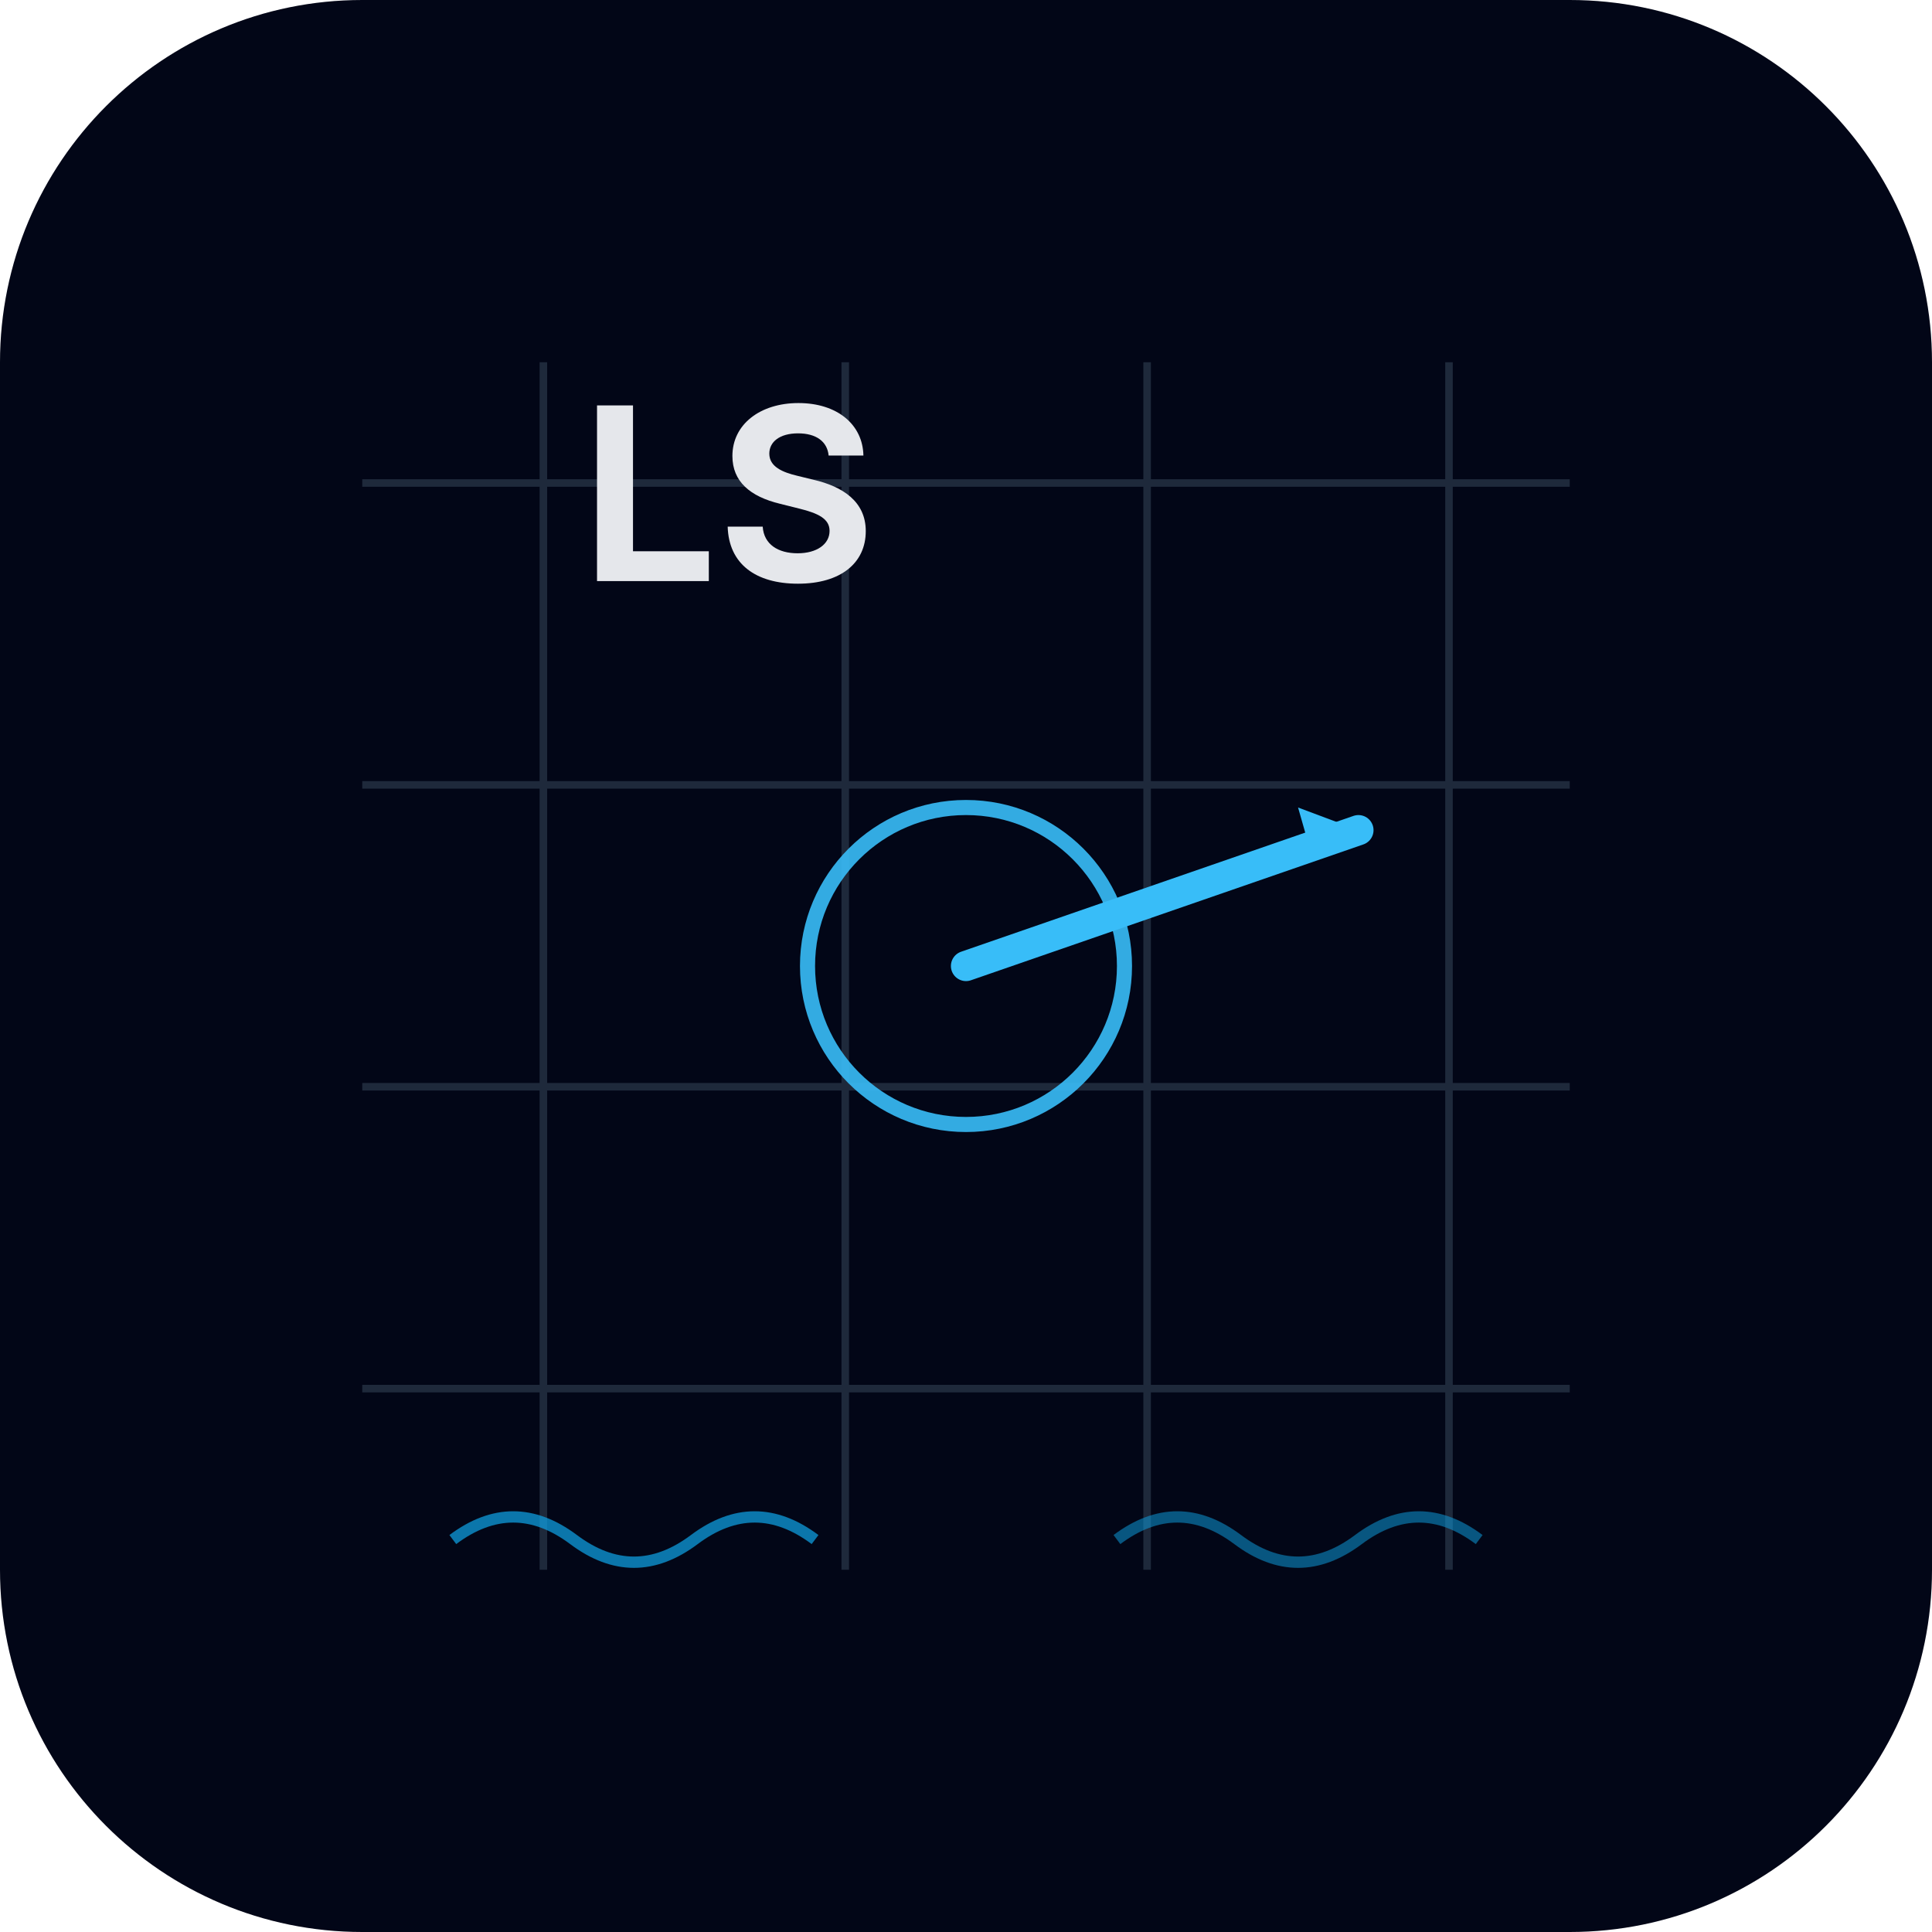
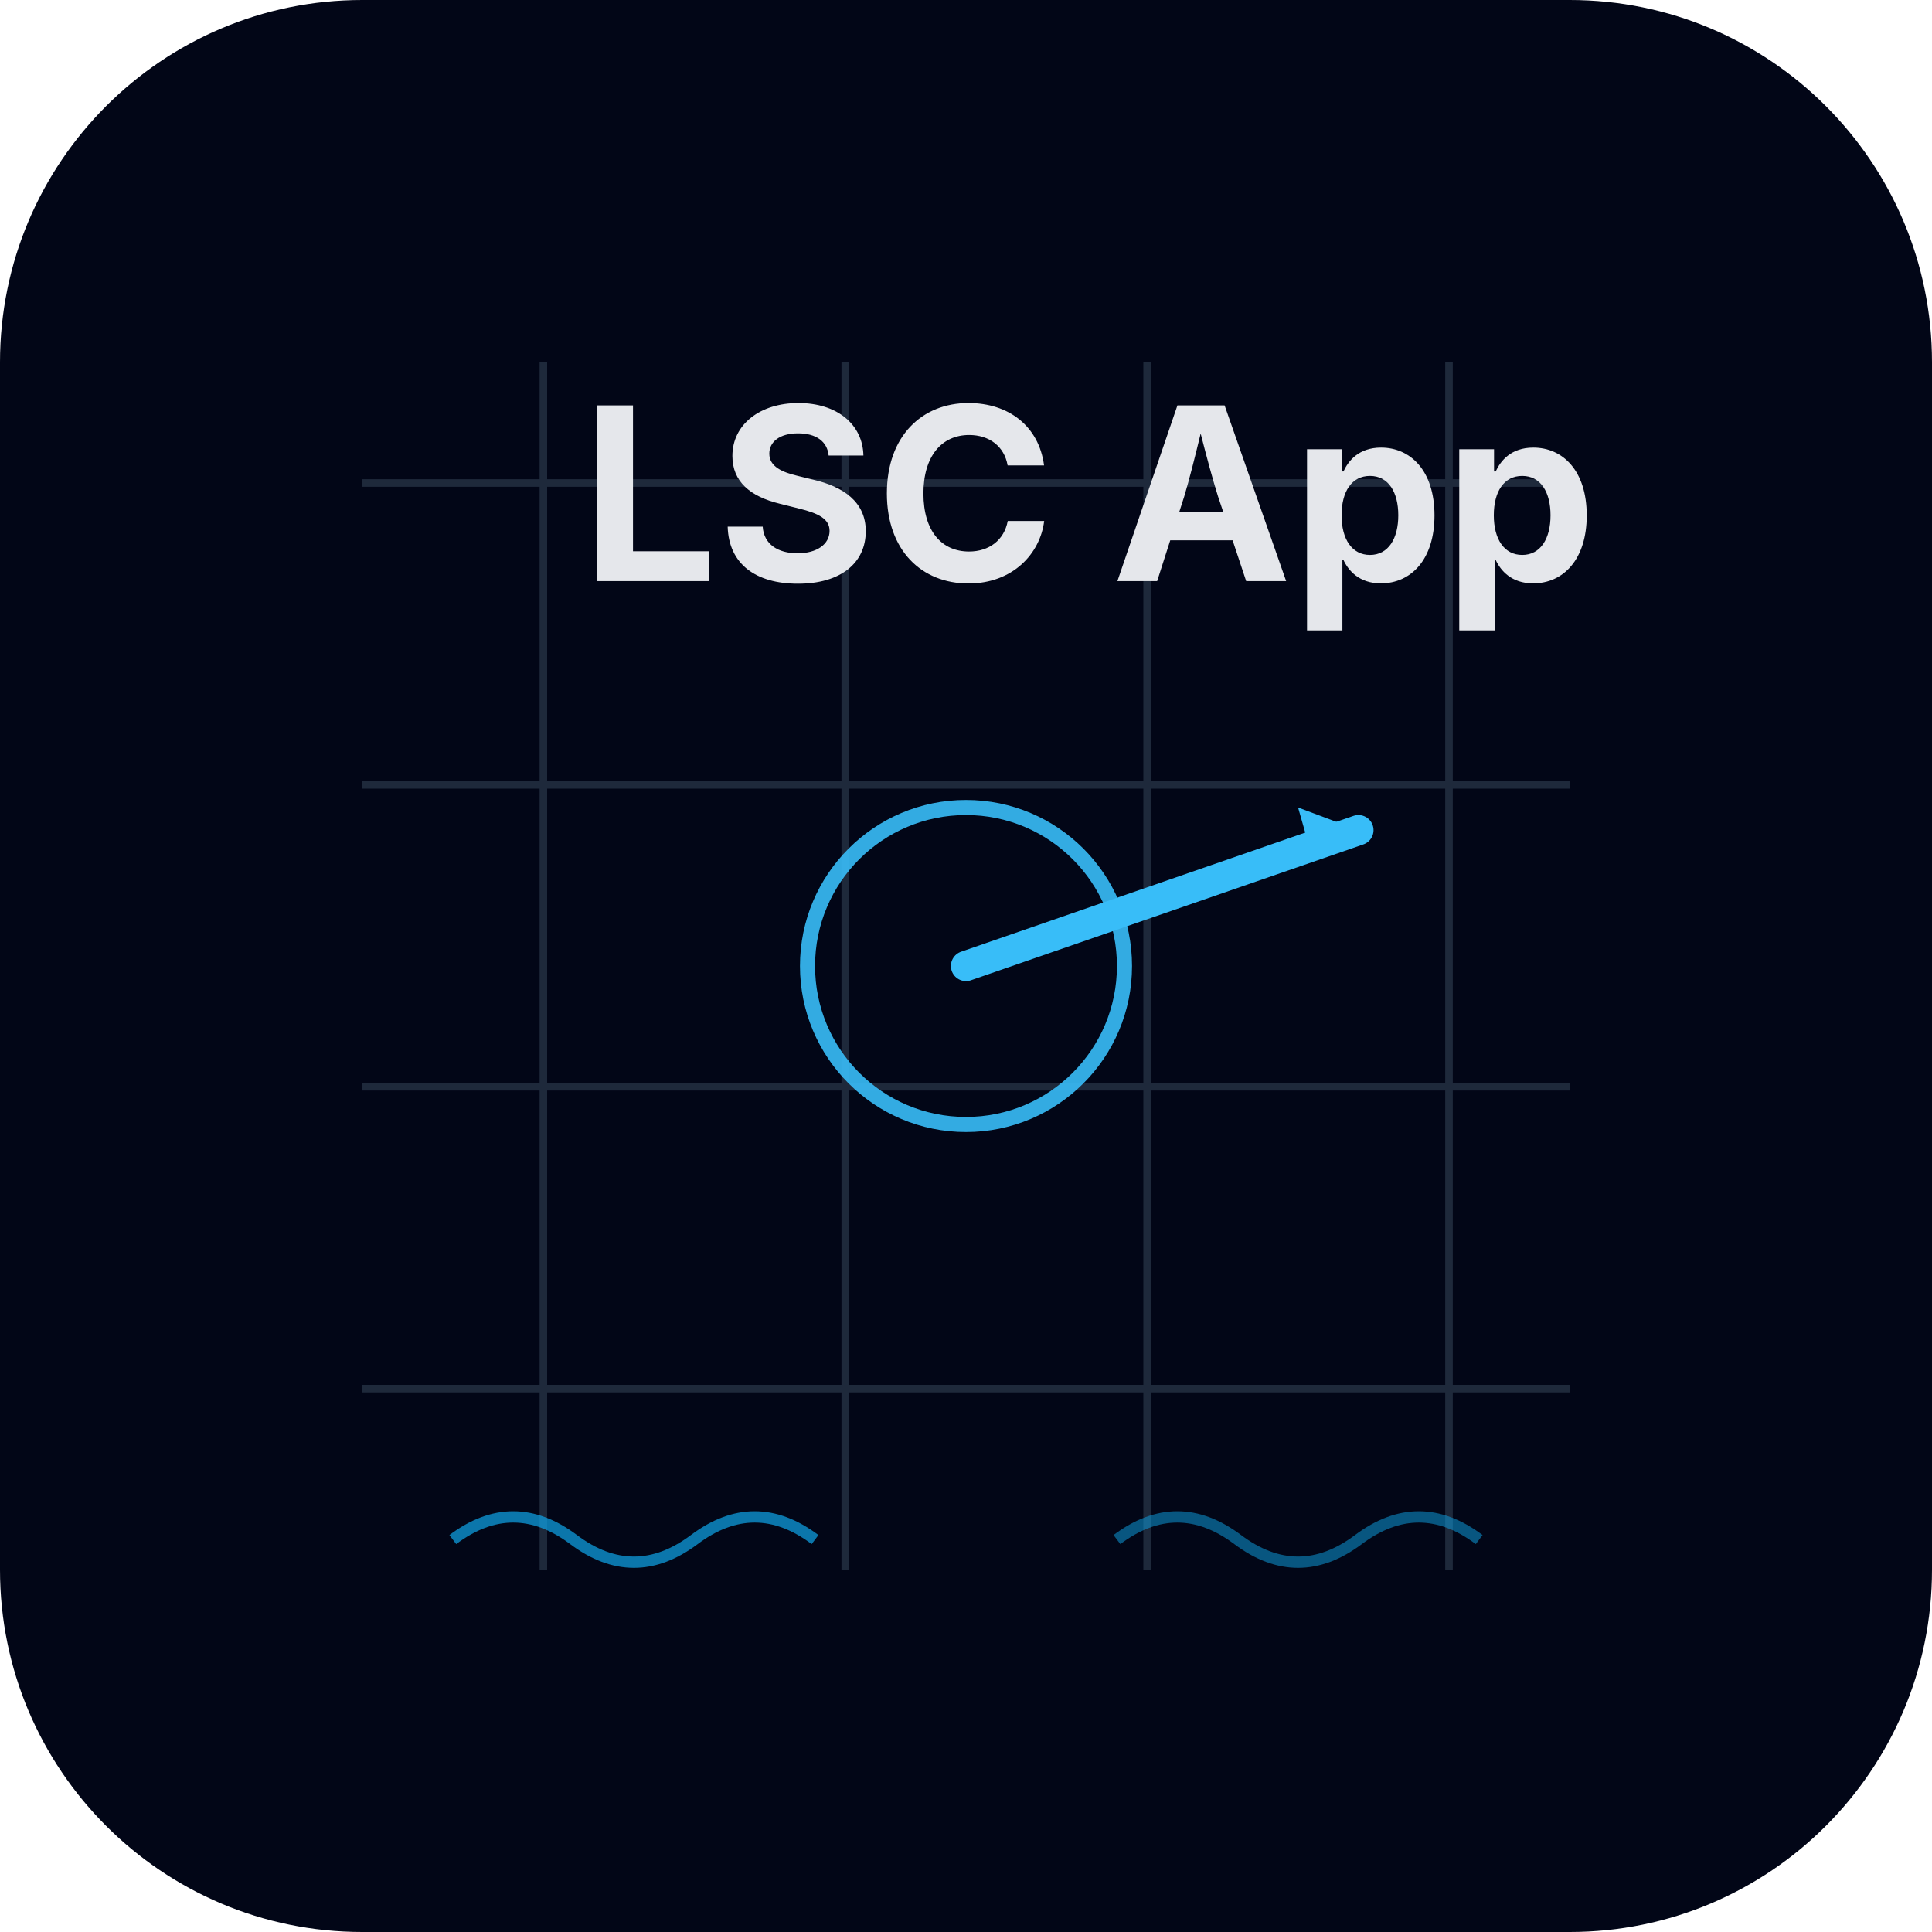
<svg xmlns="http://www.w3.org/2000/svg" width="512" height="512" viewBox="0 0 512 512">
  <rect width="512" height="512" rx="96" fill="#020617" />
  <g stroke="#1E293B" stroke-width="2">
    <line x1="96" y1="128" x2="416" y2="128" />
    <line x1="96" y1="208" x2="416" y2="208" />
    <line x1="96" y1="288" x2="416" y2="288" />
    <line x1="96" y1="368" x2="416" y2="368" />
    <line x1="144" y1="96" x2="144" y2="416" />
    <line x1="224" y1="96" x2="224" y2="416" />
    <line x1="304" y1="96" x2="304" y2="416" />
    <line x1="384" y1="96" x2="384" y2="416" />
  </g>
  <circle cx="256" cy="256" r="42" fill="none" stroke="#38BDF8" stroke-width="4" opacity="0.9" />
  <line x1="256" y1="256" x2="360" y2="220" stroke="#38BDF8" stroke-width="8" stroke-linecap="round" />
  <polygon points="360,220 344,214 348,228" fill="#38BDF8" />
  <path d="M120 408 Q136 396 152 408 T184 408 T216 408" fill="none" stroke="#0EA5E9" stroke-width="3" opacity="0.7" />
  <path d="M296 408 Q312 396 328 408 T360 408 T392 408" fill="none" stroke="#0EA5E9" stroke-width="3" opacity="0.5" />
  <text x="154" y="154" fill="#E5E7EB" font-family="system-ui, -apple-system, BlinkMacSystemFont, 'Segoe UI', sans-serif" font-size="64" font-weight="700">
-     LS
+     LSC App
  </text>
</svg>
